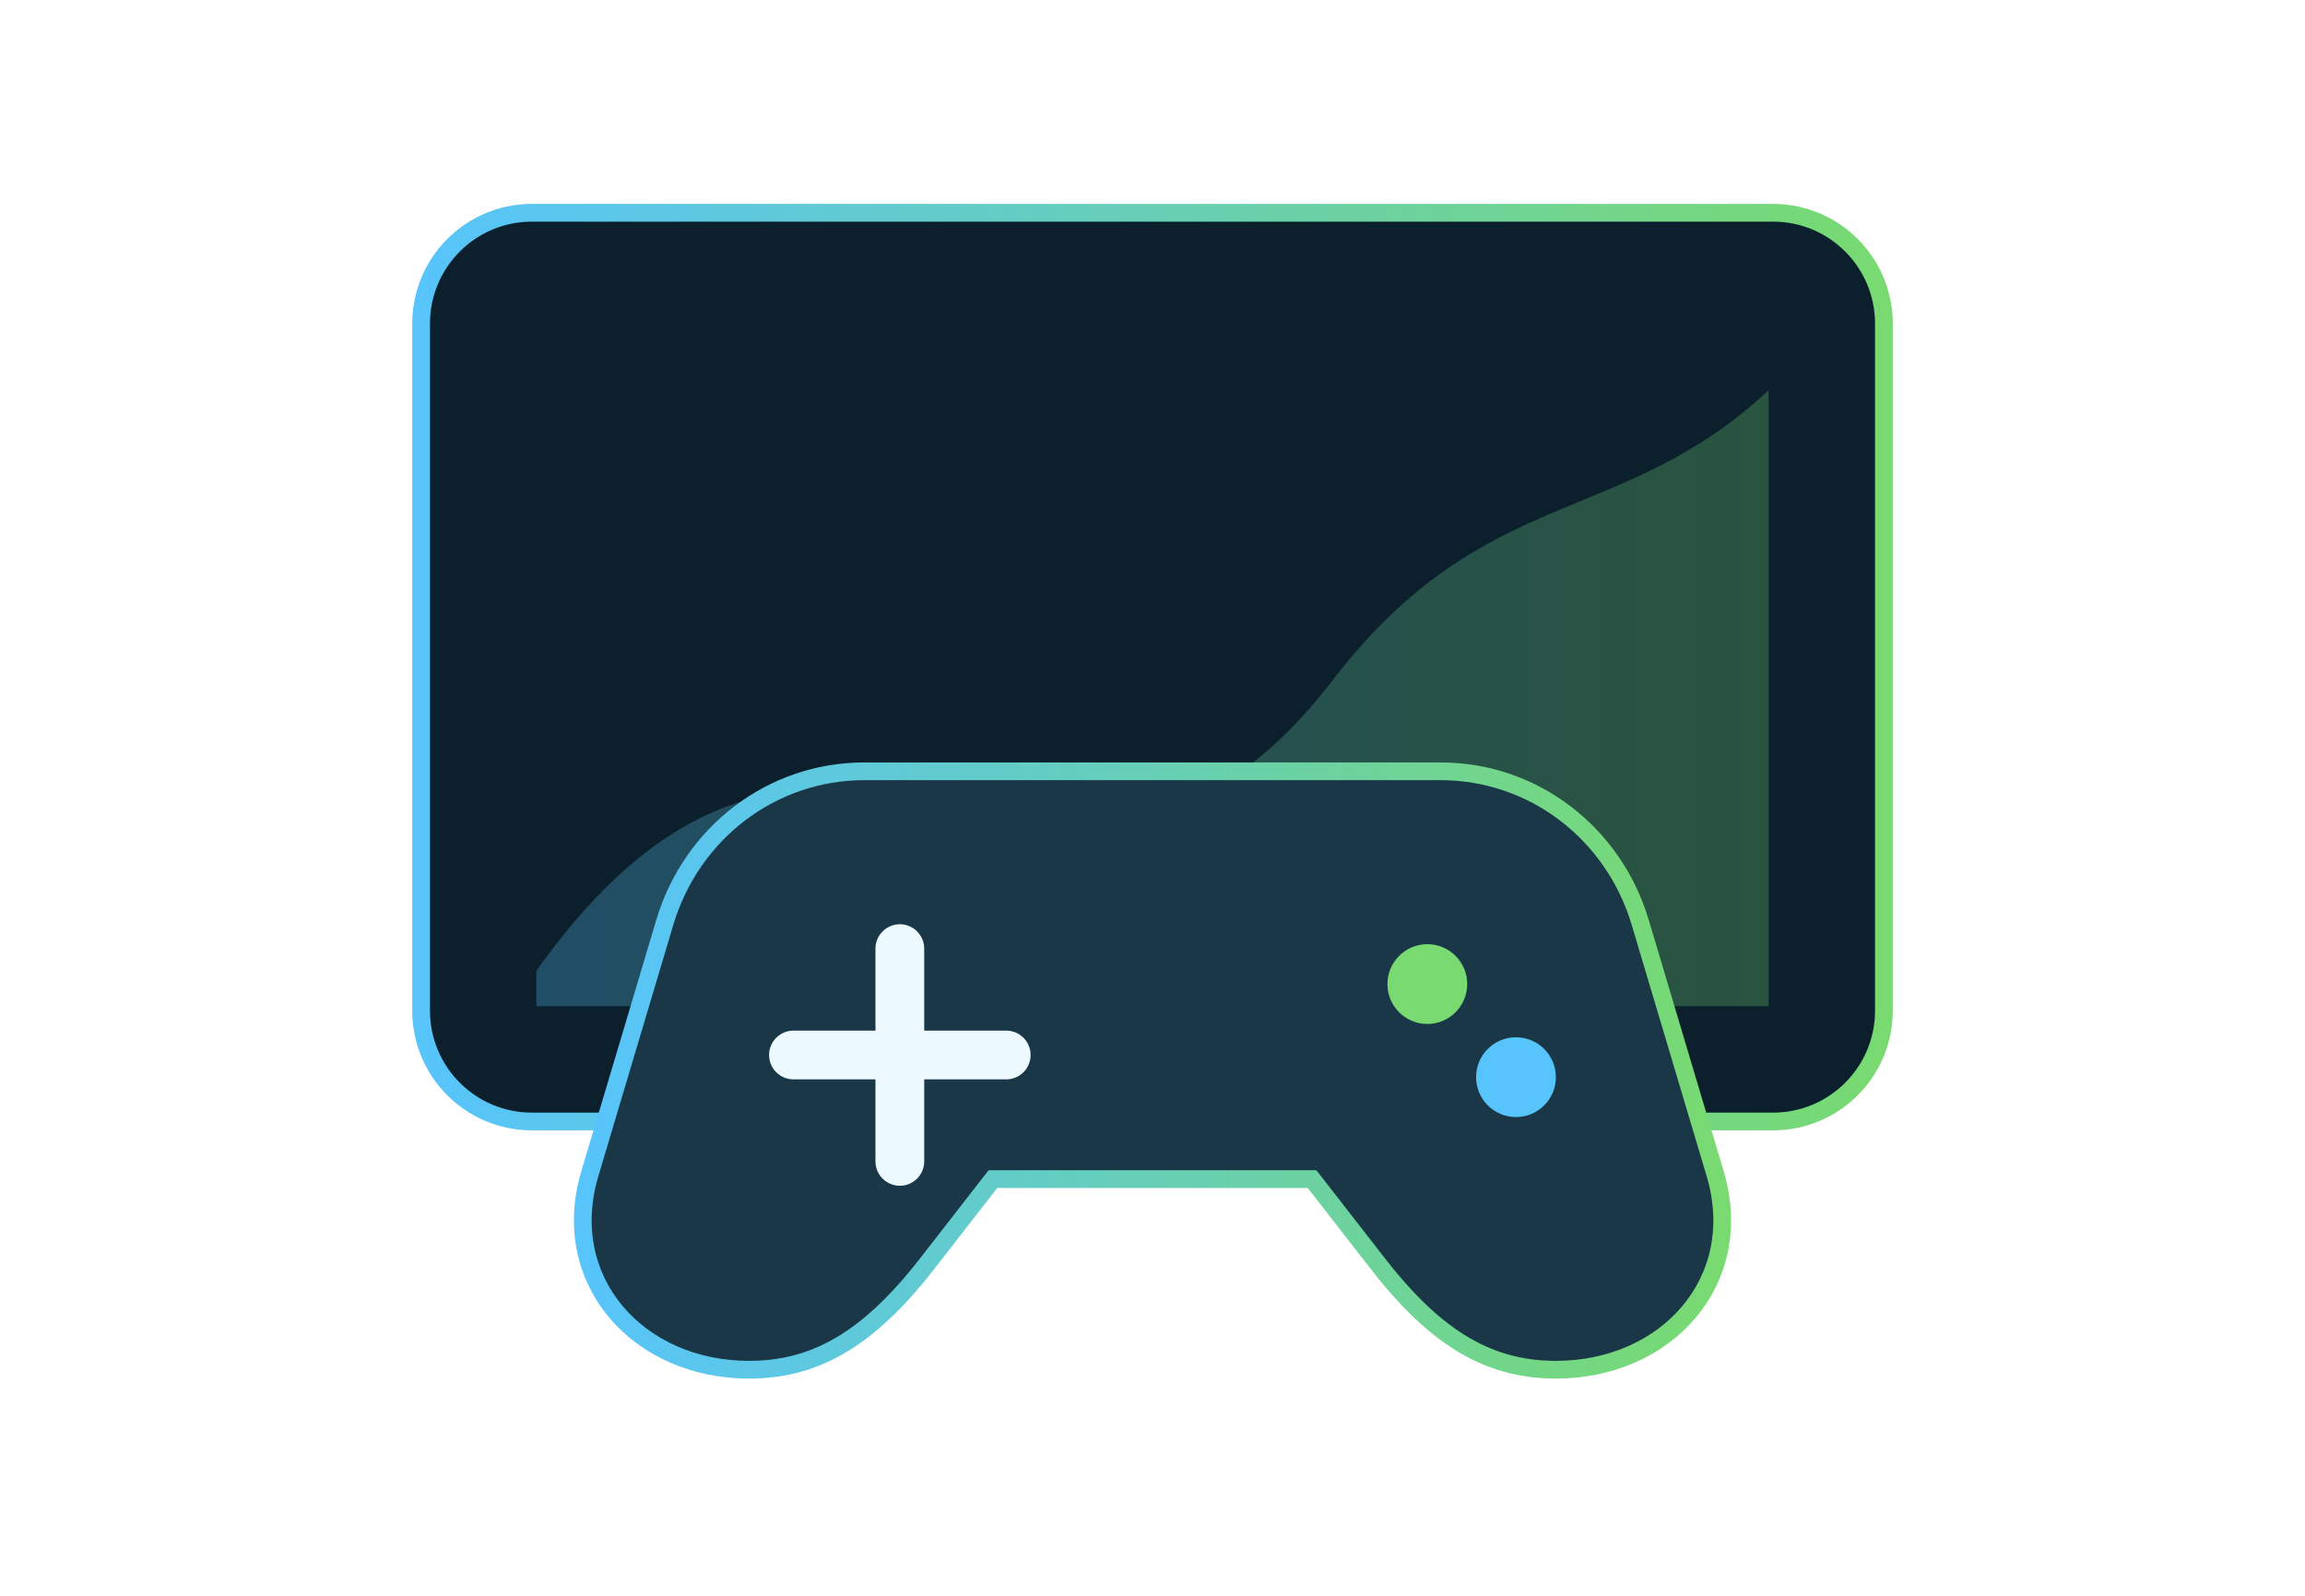
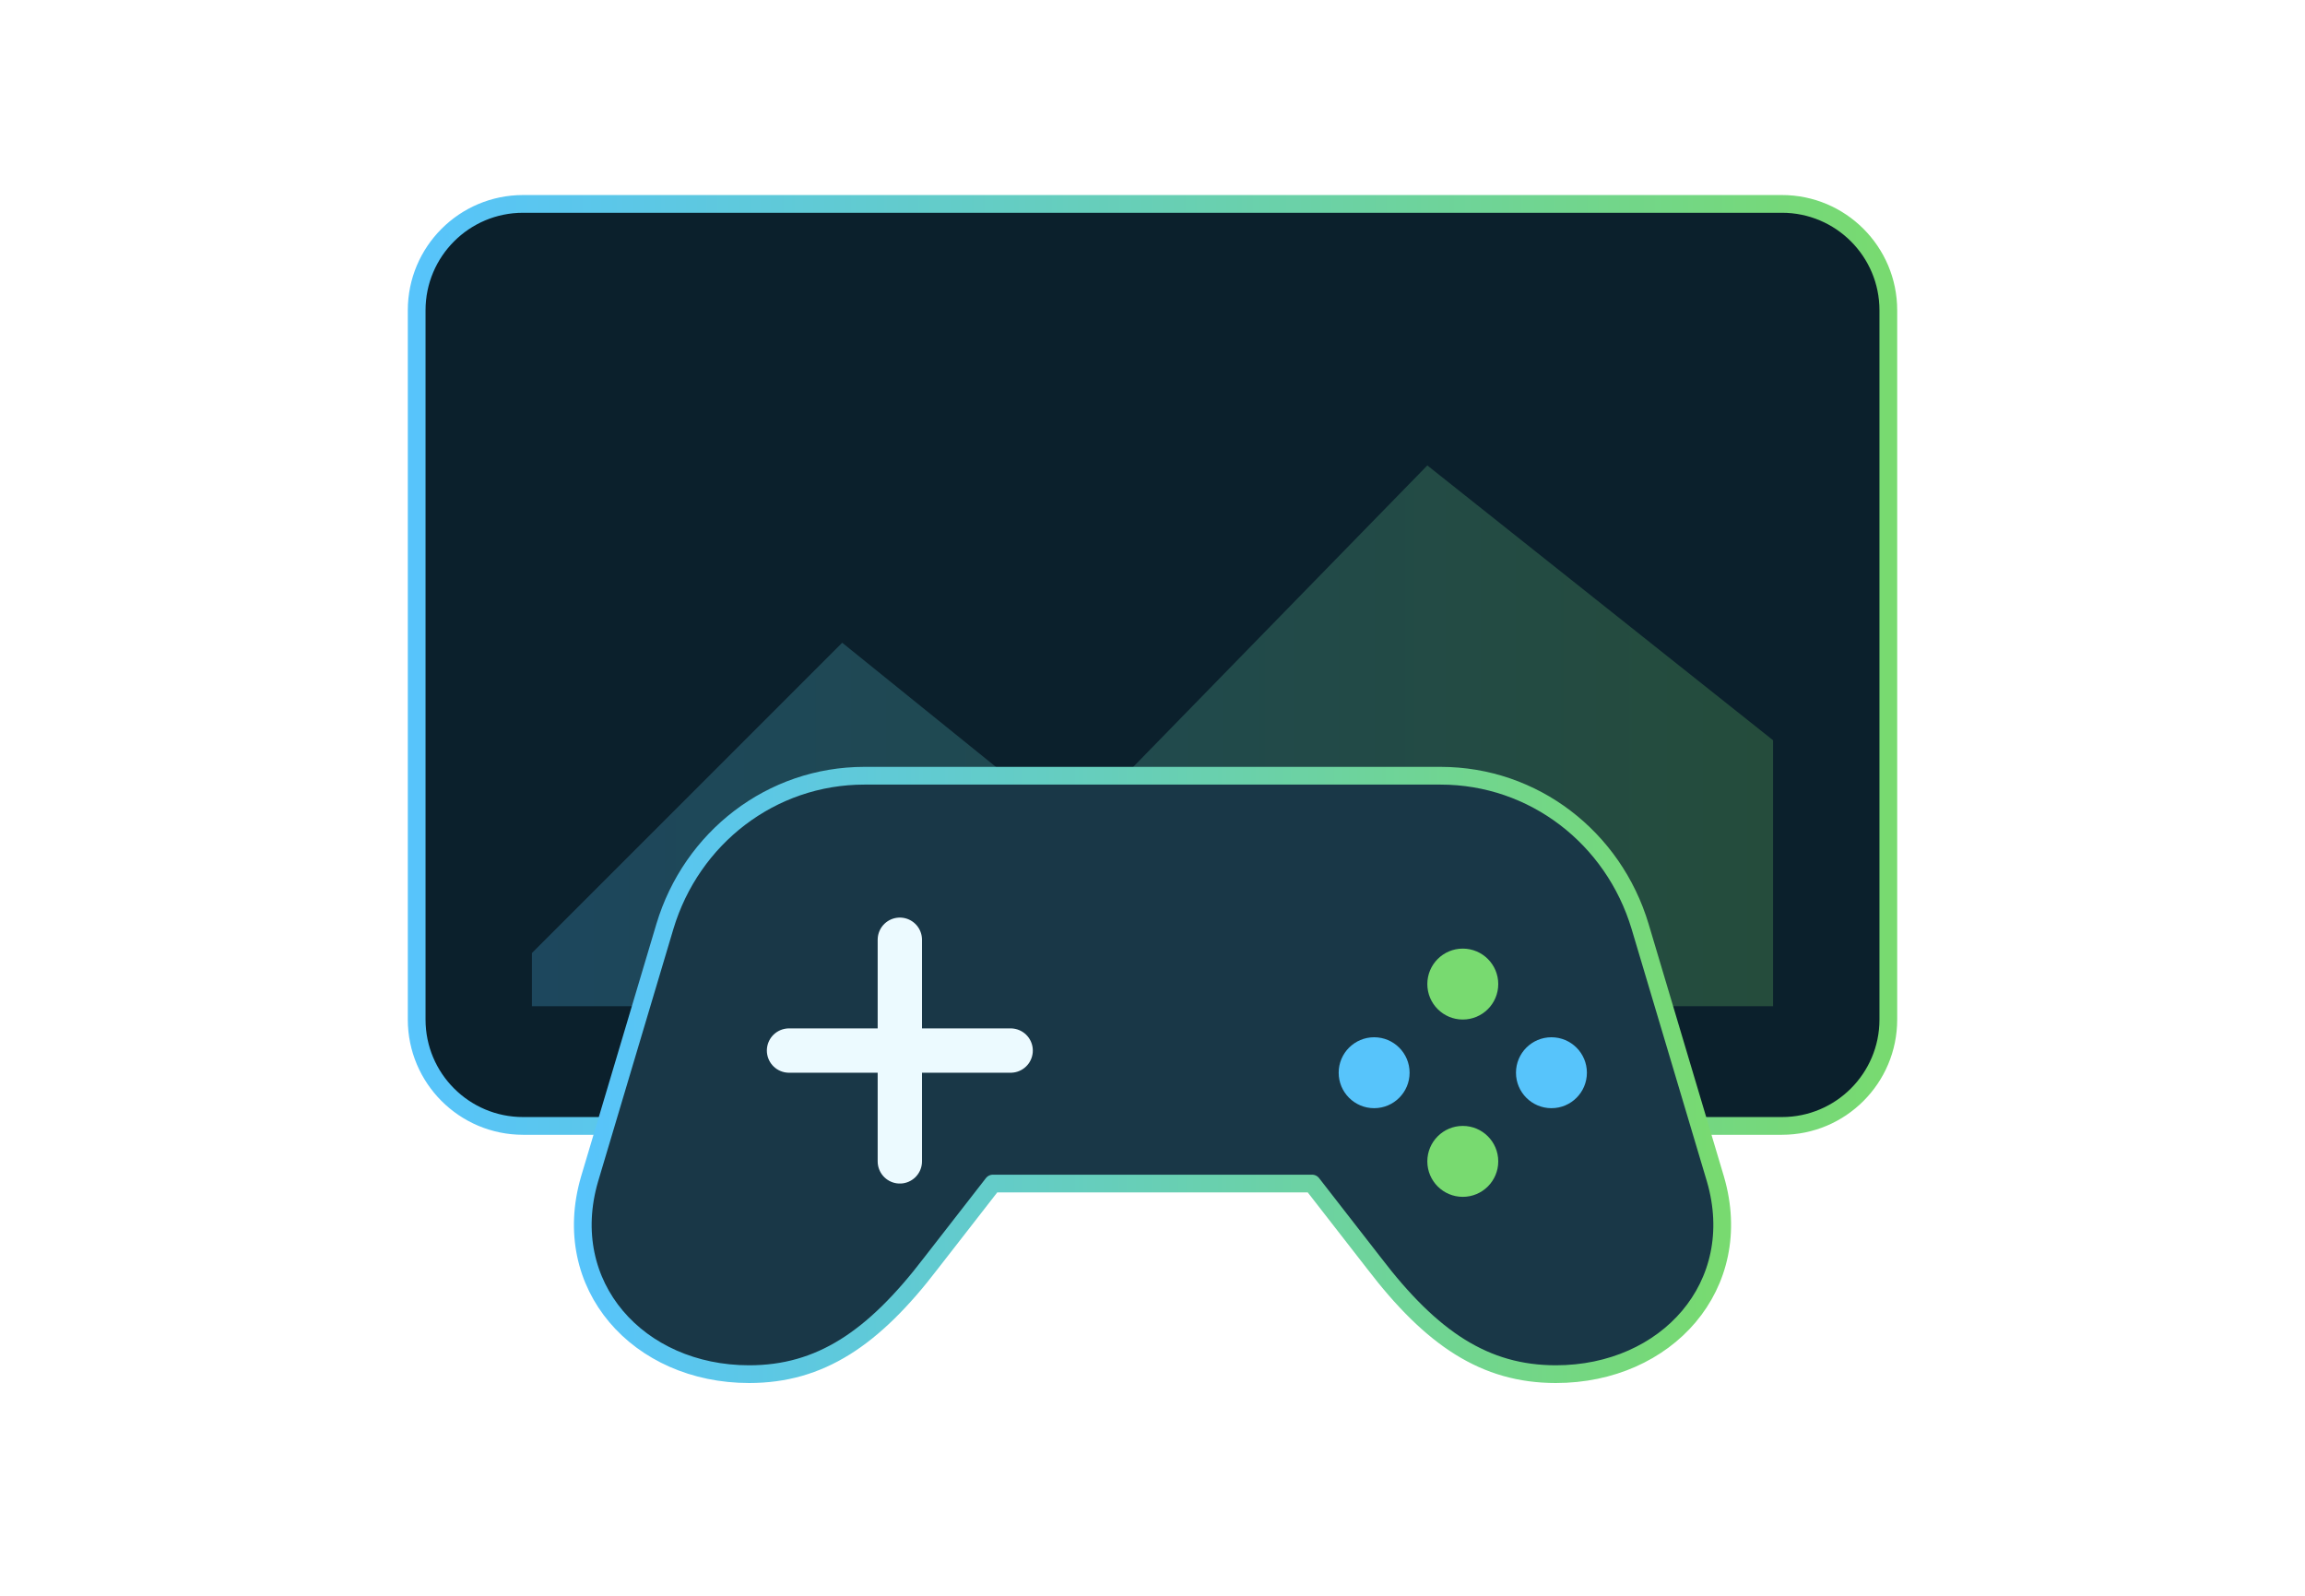
<svg xmlns="http://www.w3.org/2000/svg" viewBox="0 0 520 360" role="img" aria-labelledby="title desc">
  <defs>
    <linearGradient id="g" x1="0" x2="1">
      <stop stop-color="#57c4fb" />
      <stop offset="1" stop-color="#78da70" />
    </linearGradient>
  </defs>
-   <rect x="95" y="48" width="330" height="205" rx="25" fill="#0b202c" stroke="url(#g)" stroke-width="4" />
-   <path d="M121 219c67-94 118 15 180-66 34-44 65-34 98-65v139H121z" fill="url(#g)" opacity=".28" />
-   <path d="M169 309c-25 0-43-20-36-44l17-57c6-20 24-34 45-34h130c21 0 39 14 45 34l17 57c7 24-11 44-36 44-16 0-28-8-41-25l-14-18h-72l-14 18c-13 17-25 25-41 25z" fill="#193747" stroke="url(#g)" stroke-width="4" />
-   <path d="M203 214v48m-24-24h48" stroke="#ecfaff" stroke-width="11" stroke-linecap="round" />
-   <circle cx="322" cy="222" r="9" fill="#78da70" />
-   <circle cx="342" cy="243" r="9" fill="#57c4fb" />
+   <rect x="94" y="46" width="332" height="208" rx="24" fill="#0b202c" stroke="url(#g)" stroke-width="4" />
+   <path d="M120 215 190 145l52 42 80-82 78 62v60H120z" fill="url(#g)" opacity=".24" />
+   <path d="M169 310c-25 0-43-20-36-44l17-57c6-20 24-34 45-34h130c21 0 39 14 45 34l17 57c7 24-11 44-36 44-16 0-28-8-41-25l-14-18h-72l-14 18c-13 17-25 25-41 25z" fill="#193747" stroke="url(#g)" stroke-width="4" stroke-linejoin="round" />
+   <path d="M203 212v50m-25-25h50" stroke="#ecfaff" stroke-width="10" stroke-linecap="round" />
+   <circle cx="330" cy="222" r="8" fill="#78da70" />
+   <circle cx="350" cy="242" r="8" fill="#57c4fb" />
+   <circle cx="310" cy="242" r="8" fill="#57c4fb" />
+   <circle cx="330" cy="262" r="8" fill="#78da70" />
</svg>
